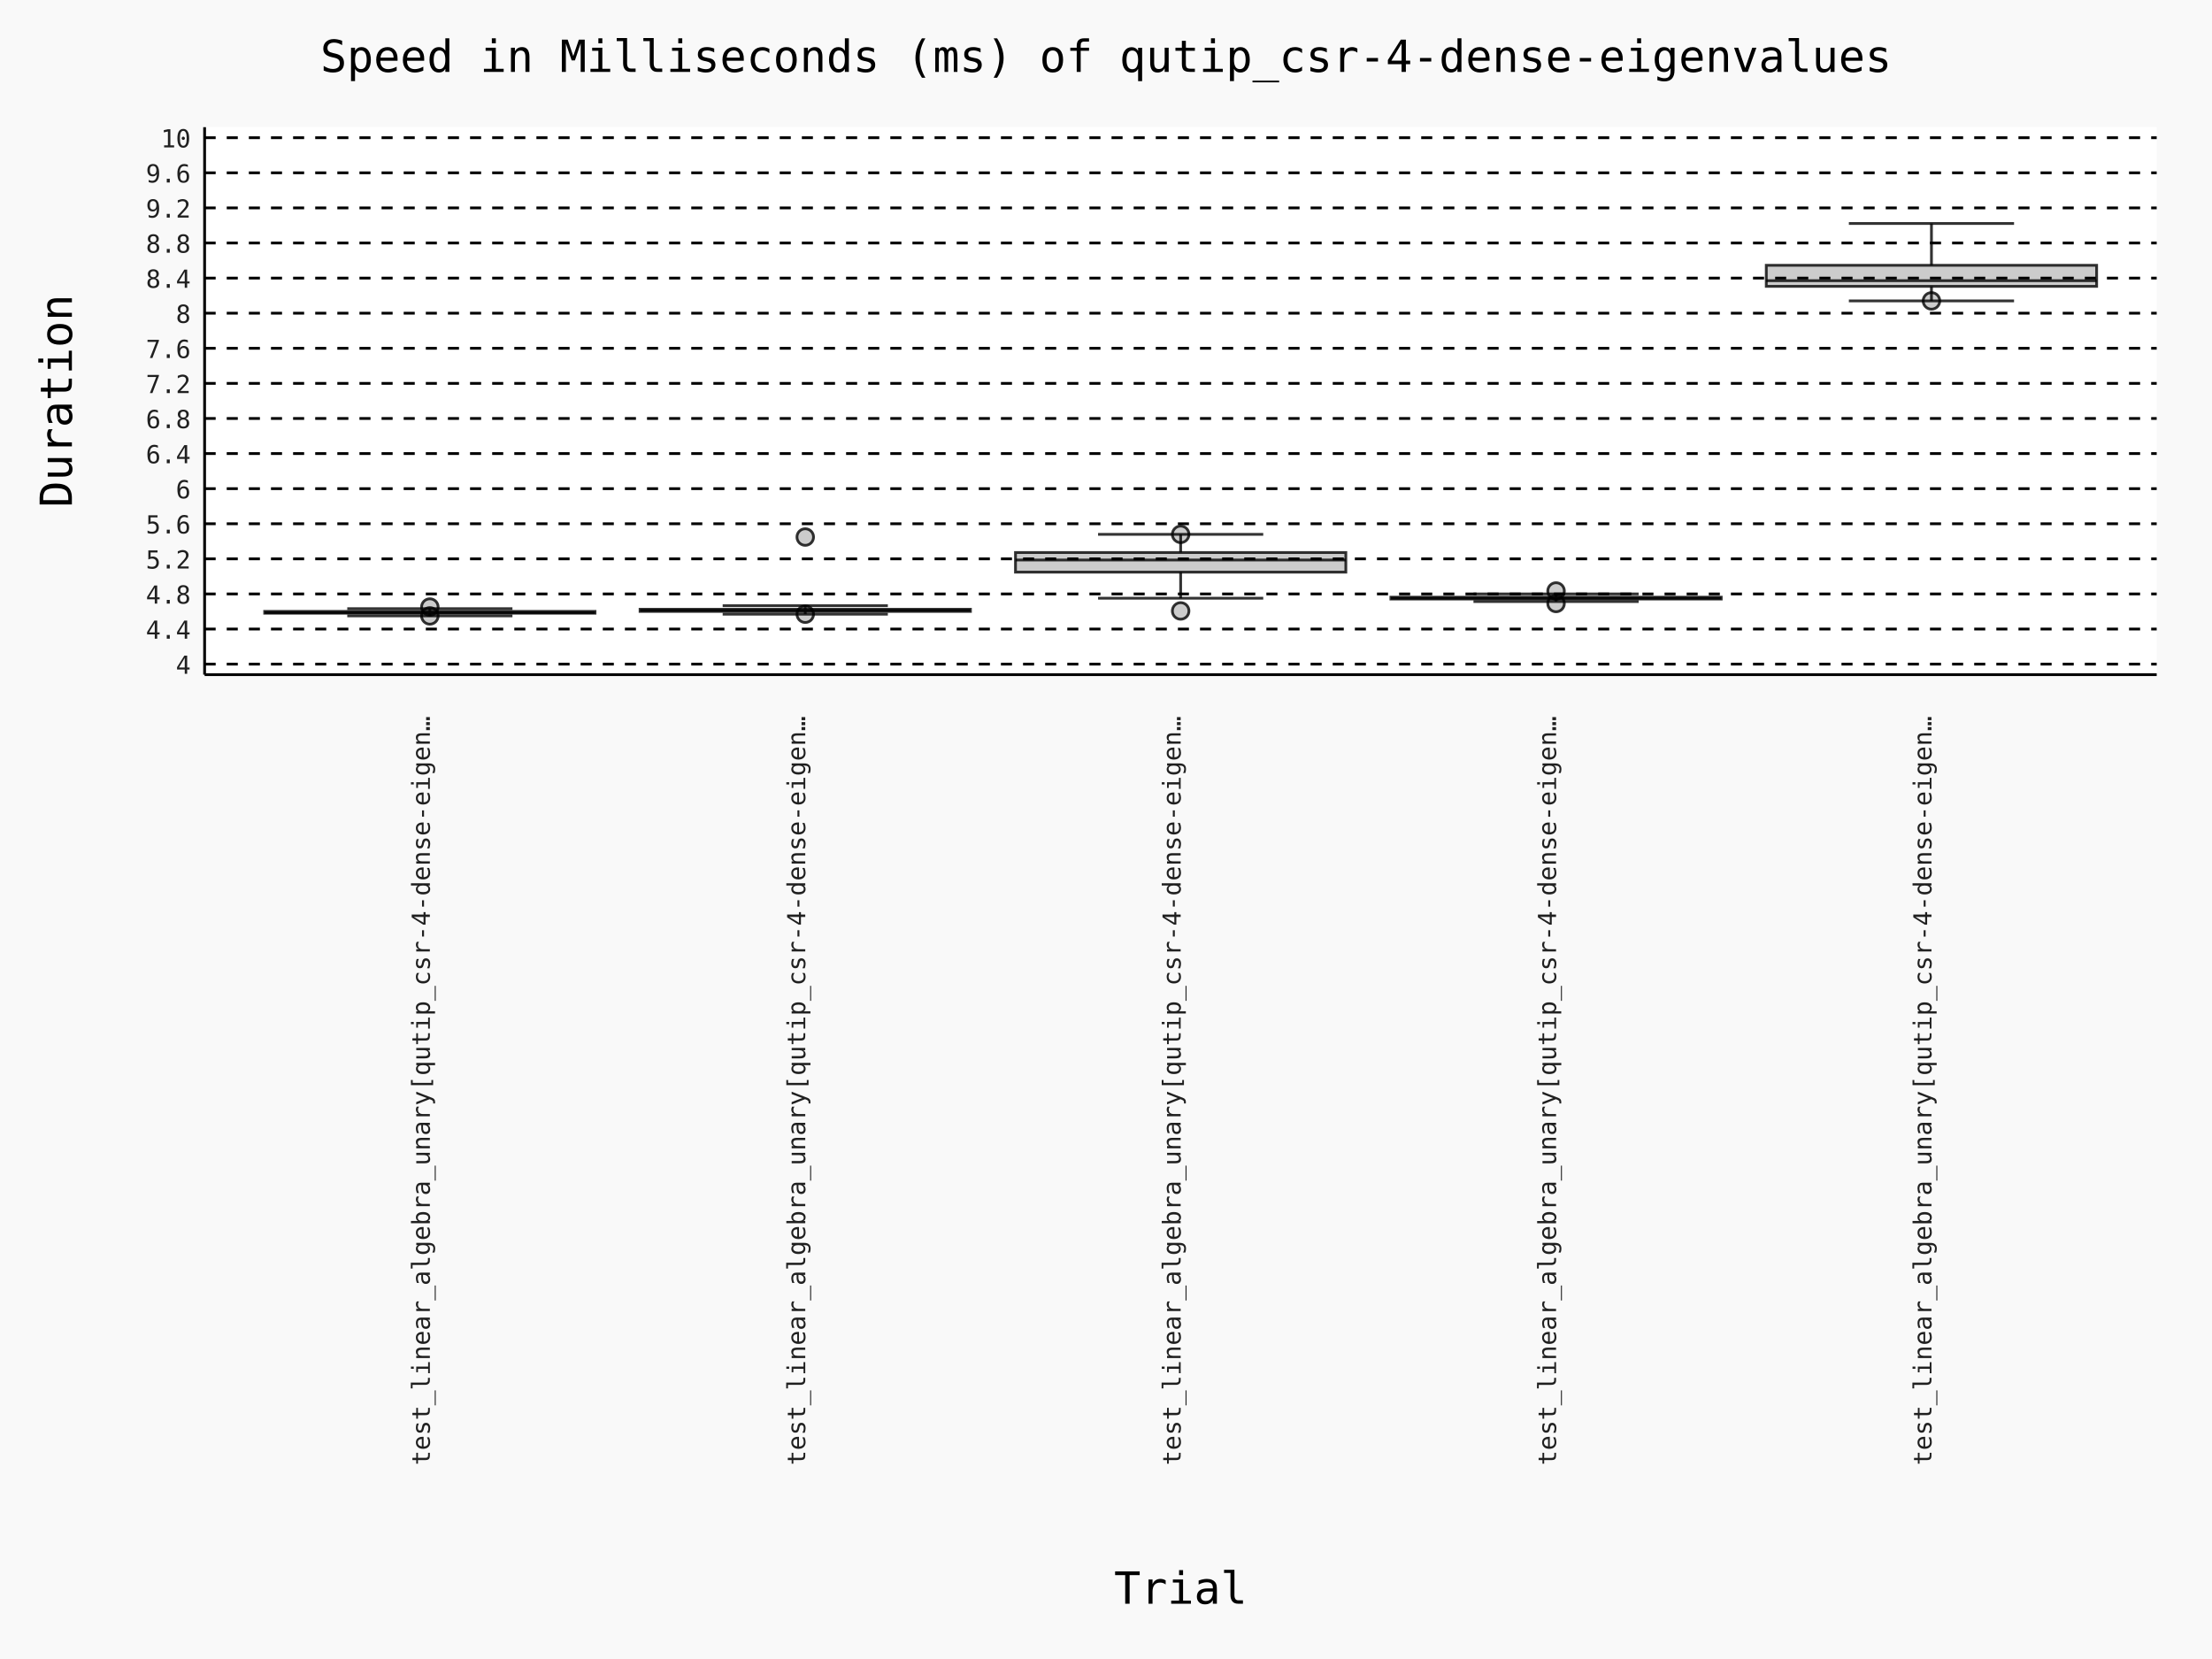
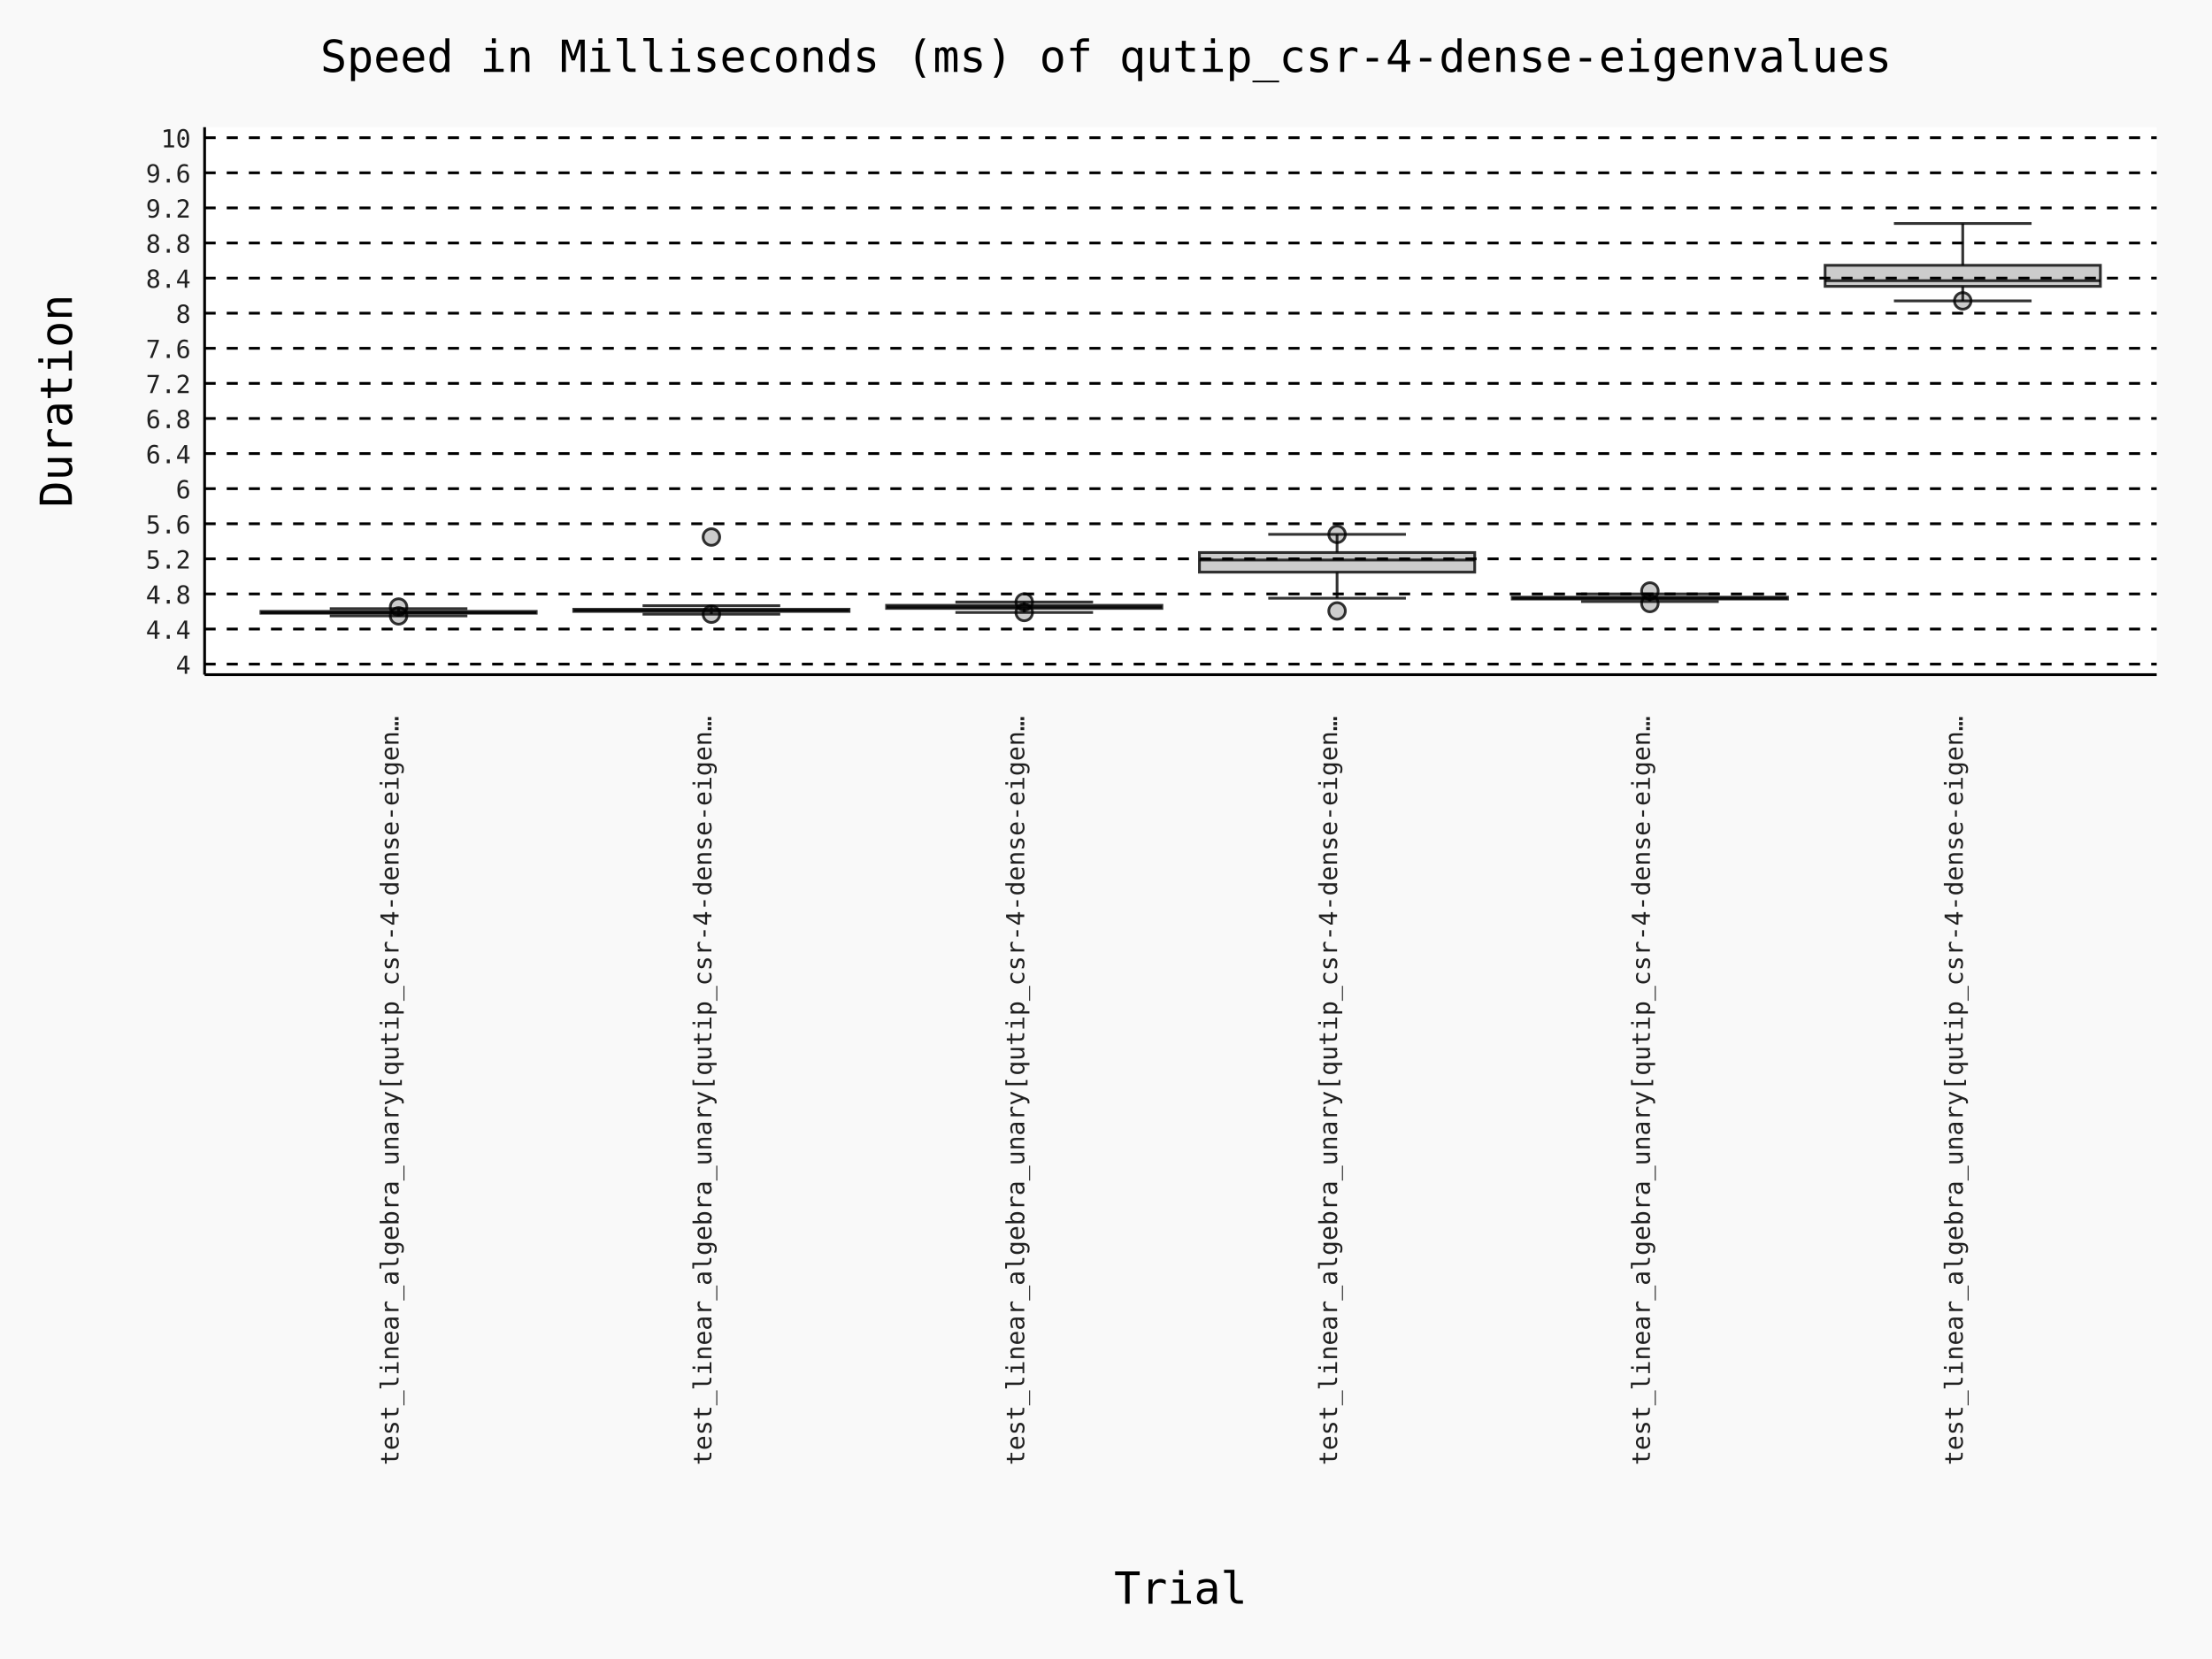
- <svg xmlns="http://www.w3.org/2000/svg" id="chart-508f0a45-6711-4756-8e75-6a409925ebfd" class="pygal-chart" viewBox="0 0 800 600">
+ <svg xmlns="http://www.w3.org/2000/svg" id="chart-b02ecb79-eb0d-46cd-9cec-5eff57549603" class="pygal-chart" viewBox="0 0 800 600">
  <defs>
-     <style type="text/css">#chart-508f0a45-6711-4756-8e75-6a409925ebfd{-webkit-user-select:none;-webkit-font-smoothing:antialiased;font-family:Consolas,"Deja Vu Sans Mono","Bitstream Vera Sans Mono","Courier New",monospace}#chart-508f0a45-6711-4756-8e75-6a409925ebfd .title{font-family:Consolas,"Deja Vu Sans Mono","Bitstream Vera Sans Mono","Courier New",monospace;font-size:16px}#chart-508f0a45-6711-4756-8e75-6a409925ebfd .legends .legend text{font-family:Consolas,"Deja Vu Sans Mono","Bitstream Vera Sans Mono","Courier New",monospace;font-size:14px}#chart-508f0a45-6711-4756-8e75-6a409925ebfd .axis text{font-family:Consolas,"Deja Vu Sans Mono","Bitstream Vera Sans Mono","Courier New",monospace;font-size:10px}#chart-508f0a45-6711-4756-8e75-6a409925ebfd .axis text.major{font-family:Consolas,"Deja Vu Sans Mono","Bitstream Vera Sans Mono","Courier New",monospace;font-size:10px}#chart-508f0a45-6711-4756-8e75-6a409925ebfd .text-overlay text.value{font-family:Consolas,"Deja Vu Sans Mono","Bitstream Vera Sans Mono","Courier New",monospace;font-size:16px}#chart-508f0a45-6711-4756-8e75-6a409925ebfd .text-overlay text.label{font-family:Consolas,"Deja Vu Sans Mono","Bitstream Vera Sans Mono","Courier New",monospace;font-size:10px}#chart-508f0a45-6711-4756-8e75-6a409925ebfd .tooltip{font-family:Consolas,"Deja Vu Sans Mono","Bitstream Vera Sans Mono","Courier New",monospace;font-size:14px}#chart-508f0a45-6711-4756-8e75-6a409925ebfd text.no_data{font-family:Consolas,"Deja Vu Sans Mono","Bitstream Vera Sans Mono","Courier New",monospace;font-size:64px}
- #chart-508f0a45-6711-4756-8e75-6a409925ebfd{background-color:rgba(249,249,249,1)}#chart-508f0a45-6711-4756-8e75-6a409925ebfd path,#chart-508f0a45-6711-4756-8e75-6a409925ebfd line,#chart-508f0a45-6711-4756-8e75-6a409925ebfd rect,#chart-508f0a45-6711-4756-8e75-6a409925ebfd circle{-webkit-transition:150ms;-moz-transition:150ms;transition:150ms}#chart-508f0a45-6711-4756-8e75-6a409925ebfd .graph &gt; .background{fill:rgba(249,249,249,1)}#chart-508f0a45-6711-4756-8e75-6a409925ebfd .plot &gt; .background{fill:rgba(255,255,255,1)}#chart-508f0a45-6711-4756-8e75-6a409925ebfd .graph{fill:rgba(0,0,0,.87)}#chart-508f0a45-6711-4756-8e75-6a409925ebfd text.no_data{fill:rgba(0,0,0,1)}#chart-508f0a45-6711-4756-8e75-6a409925ebfd .title{fill:rgba(0,0,0,1)}#chart-508f0a45-6711-4756-8e75-6a409925ebfd .legends .legend text{fill:rgba(0,0,0,.87)}#chart-508f0a45-6711-4756-8e75-6a409925ebfd .legends .legend:hover text{fill:rgba(0,0,0,1)}#chart-508f0a45-6711-4756-8e75-6a409925ebfd .axis .line{stroke:rgba(0,0,0,1)}#chart-508f0a45-6711-4756-8e75-6a409925ebfd .axis .guide.line{stroke:rgba(0,0,0,.54)}#chart-508f0a45-6711-4756-8e75-6a409925ebfd .axis .major.line{stroke:rgba(0,0,0,.87)}#chart-508f0a45-6711-4756-8e75-6a409925ebfd .axis text.major{fill:rgba(0,0,0,1)}#chart-508f0a45-6711-4756-8e75-6a409925ebfd .axis.y .guides:hover .guide.line,#chart-508f0a45-6711-4756-8e75-6a409925ebfd .line-graph .axis.x .guides:hover .guide.line,#chart-508f0a45-6711-4756-8e75-6a409925ebfd .stackedline-graph .axis.x .guides:hover .guide.line,#chart-508f0a45-6711-4756-8e75-6a409925ebfd .xy-graph .axis.x .guides:hover .guide.line{stroke:rgba(0,0,0,1)}#chart-508f0a45-6711-4756-8e75-6a409925ebfd .axis .guides:hover text{fill:rgba(0,0,0,1)}#chart-508f0a45-6711-4756-8e75-6a409925ebfd .reactive{fill-opacity:.7;stroke-opacity:.8;stroke-width:1}#chart-508f0a45-6711-4756-8e75-6a409925ebfd .ci{stroke:rgba(0,0,0,.87)}#chart-508f0a45-6711-4756-8e75-6a409925ebfd .reactive.active,#chart-508f0a45-6711-4756-8e75-6a409925ebfd .active .reactive{fill-opacity:.8;stroke-opacity:.9;stroke-width:4}#chart-508f0a45-6711-4756-8e75-6a409925ebfd .ci .reactive.active{stroke-width:1.5}#chart-508f0a45-6711-4756-8e75-6a409925ebfd .series text{fill:rgba(0,0,0,1)}#chart-508f0a45-6711-4756-8e75-6a409925ebfd .tooltip rect{fill:rgba(255,255,255,1);stroke:rgba(0,0,0,1);-webkit-transition:opacity 150ms;-moz-transition:opacity 150ms;transition:opacity 150ms}#chart-508f0a45-6711-4756-8e75-6a409925ebfd .tooltip .label{fill:rgba(0,0,0,.87)}#chart-508f0a45-6711-4756-8e75-6a409925ebfd .tooltip .label{fill:rgba(0,0,0,.87)}#chart-508f0a45-6711-4756-8e75-6a409925ebfd .tooltip .legend{font-size:.8em;fill:rgba(0,0,0,.54)}#chart-508f0a45-6711-4756-8e75-6a409925ebfd .tooltip .x_label{font-size:.6em;fill:rgba(0,0,0,1)}#chart-508f0a45-6711-4756-8e75-6a409925ebfd .tooltip .xlink{font-size:.5em;text-decoration:underline}#chart-508f0a45-6711-4756-8e75-6a409925ebfd .tooltip .value{font-size:1.5em}#chart-508f0a45-6711-4756-8e75-6a409925ebfd .bound{font-size:.5em}#chart-508f0a45-6711-4756-8e75-6a409925ebfd .max-value{font-size:.75em;fill:rgba(0,0,0,.54)}#chart-508f0a45-6711-4756-8e75-6a409925ebfd .map-element{fill:rgba(255,255,255,1);stroke:rgba(0,0,0,.54) !important}#chart-508f0a45-6711-4756-8e75-6a409925ebfd .map-element .reactive{fill-opacity:inherit;stroke-opacity:inherit}#chart-508f0a45-6711-4756-8e75-6a409925ebfd .color-0,#chart-508f0a45-6711-4756-8e75-6a409925ebfd .color-0 a:visited{stroke:#000000;fill:#000000}#chart-508f0a45-6711-4756-8e75-6a409925ebfd .color-1,#chart-508f0a45-6711-4756-8e75-6a409925ebfd .color-1 a:visited{stroke:#000000;fill:#000000}#chart-508f0a45-6711-4756-8e75-6a409925ebfd .color-2,#chart-508f0a45-6711-4756-8e75-6a409925ebfd .color-2 a:visited{stroke:#000000;fill:#000000}#chart-508f0a45-6711-4756-8e75-6a409925ebfd .color-3,#chart-508f0a45-6711-4756-8e75-6a409925ebfd .color-3 a:visited{stroke:#000000;fill:#000000}#chart-508f0a45-6711-4756-8e75-6a409925ebfd .color-4,#chart-508f0a45-6711-4756-8e75-6a409925ebfd .color-4 a:visited{stroke:#000000;fill:#000000}#chart-508f0a45-6711-4756-8e75-6a409925ebfd .text-overlay .color-0 text{fill:white}#chart-508f0a45-6711-4756-8e75-6a409925ebfd .text-overlay .color-1 text{fill:white}#chart-508f0a45-6711-4756-8e75-6a409925ebfd .text-overlay .color-2 text{fill:white}#chart-508f0a45-6711-4756-8e75-6a409925ebfd .text-overlay .color-3 text{fill:white}#chart-508f0a45-6711-4756-8e75-6a409925ebfd .text-overlay .color-4 text{fill:white}
- #chart-508f0a45-6711-4756-8e75-6a409925ebfd text.no_data{text-anchor:middle}#chart-508f0a45-6711-4756-8e75-6a409925ebfd .guide.line{fill:none}#chart-508f0a45-6711-4756-8e75-6a409925ebfd .centered{text-anchor:middle}#chart-508f0a45-6711-4756-8e75-6a409925ebfd .title{text-anchor:middle}#chart-508f0a45-6711-4756-8e75-6a409925ebfd .legends .legend text{fill-opacity:1}#chart-508f0a45-6711-4756-8e75-6a409925ebfd .axis.x text{text-anchor:middle}#chart-508f0a45-6711-4756-8e75-6a409925ebfd .axis.x:not(.web) text[transform]{text-anchor:start}#chart-508f0a45-6711-4756-8e75-6a409925ebfd .axis.x:not(.web) text[transform].backwards{text-anchor:end}#chart-508f0a45-6711-4756-8e75-6a409925ebfd .axis.y text{text-anchor:end}#chart-508f0a45-6711-4756-8e75-6a409925ebfd .axis.y text[transform].backwards{text-anchor:start}#chart-508f0a45-6711-4756-8e75-6a409925ebfd .axis.y2 text{text-anchor:start}#chart-508f0a45-6711-4756-8e75-6a409925ebfd .axis.y2 text[transform].backwards{text-anchor:end}#chart-508f0a45-6711-4756-8e75-6a409925ebfd .axis .guide.line{stroke-dasharray:4,4;stroke:black}#chart-508f0a45-6711-4756-8e75-6a409925ebfd .axis .major.guide.line{stroke-dasharray:6,6;stroke:black}#chart-508f0a45-6711-4756-8e75-6a409925ebfd .horizontal .axis.y .guide.line,#chart-508f0a45-6711-4756-8e75-6a409925ebfd .horizontal .axis.y2 .guide.line,#chart-508f0a45-6711-4756-8e75-6a409925ebfd .vertical .axis.x .guide.line{opacity:0}#chart-508f0a45-6711-4756-8e75-6a409925ebfd .horizontal .axis.always_show .guide.line,#chart-508f0a45-6711-4756-8e75-6a409925ebfd .vertical .axis.always_show .guide.line{opacity:1 !important}#chart-508f0a45-6711-4756-8e75-6a409925ebfd .axis.y .guides:hover .guide.line,#chart-508f0a45-6711-4756-8e75-6a409925ebfd .axis.y2 .guides:hover .guide.line,#chart-508f0a45-6711-4756-8e75-6a409925ebfd .axis.x .guides:hover .guide.line{opacity:1}#chart-508f0a45-6711-4756-8e75-6a409925ebfd .axis .guides:hover text{opacity:1}#chart-508f0a45-6711-4756-8e75-6a409925ebfd .nofill{fill:none}#chart-508f0a45-6711-4756-8e75-6a409925ebfd .subtle-fill{fill-opacity:.2}#chart-508f0a45-6711-4756-8e75-6a409925ebfd .dot{stroke-width:1px;fill-opacity:1;stroke-opacity:1}#chart-508f0a45-6711-4756-8e75-6a409925ebfd .dot.active{stroke-width:5px}#chart-508f0a45-6711-4756-8e75-6a409925ebfd .dot.negative{fill:transparent}#chart-508f0a45-6711-4756-8e75-6a409925ebfd text,#chart-508f0a45-6711-4756-8e75-6a409925ebfd tspan{stroke:none !important}#chart-508f0a45-6711-4756-8e75-6a409925ebfd .series text.active{opacity:1}#chart-508f0a45-6711-4756-8e75-6a409925ebfd .tooltip rect{fill-opacity:.95;stroke-width:.5}#chart-508f0a45-6711-4756-8e75-6a409925ebfd .tooltip text{fill-opacity:1}#chart-508f0a45-6711-4756-8e75-6a409925ebfd .showable{visibility:hidden}#chart-508f0a45-6711-4756-8e75-6a409925ebfd .showable.shown{visibility:visible}#chart-508f0a45-6711-4756-8e75-6a409925ebfd .gauge-background{fill:rgba(229,229,229,1);stroke:none}#chart-508f0a45-6711-4756-8e75-6a409925ebfd .bg-lines{stroke:rgba(249,249,249,1);stroke-width:2px}
+     <style type="text/css">#chart-b02ecb79-eb0d-46cd-9cec-5eff57549603{-webkit-user-select:none;-webkit-font-smoothing:antialiased;font-family:Consolas,"Deja Vu Sans Mono","Bitstream Vera Sans Mono","Courier New",monospace}#chart-b02ecb79-eb0d-46cd-9cec-5eff57549603 .title{font-family:Consolas,"Deja Vu Sans Mono","Bitstream Vera Sans Mono","Courier New",monospace;font-size:16px}#chart-b02ecb79-eb0d-46cd-9cec-5eff57549603 .legends .legend text{font-family:Consolas,"Deja Vu Sans Mono","Bitstream Vera Sans Mono","Courier New",monospace;font-size:14px}#chart-b02ecb79-eb0d-46cd-9cec-5eff57549603 .axis text{font-family:Consolas,"Deja Vu Sans Mono","Bitstream Vera Sans Mono","Courier New",monospace;font-size:10px}#chart-b02ecb79-eb0d-46cd-9cec-5eff57549603 .axis text.major{font-family:Consolas,"Deja Vu Sans Mono","Bitstream Vera Sans Mono","Courier New",monospace;font-size:10px}#chart-b02ecb79-eb0d-46cd-9cec-5eff57549603 .text-overlay text.value{font-family:Consolas,"Deja Vu Sans Mono","Bitstream Vera Sans Mono","Courier New",monospace;font-size:16px}#chart-b02ecb79-eb0d-46cd-9cec-5eff57549603 .text-overlay text.label{font-family:Consolas,"Deja Vu Sans Mono","Bitstream Vera Sans Mono","Courier New",monospace;font-size:10px}#chart-b02ecb79-eb0d-46cd-9cec-5eff57549603 .tooltip{font-family:Consolas,"Deja Vu Sans Mono","Bitstream Vera Sans Mono","Courier New",monospace;font-size:14px}#chart-b02ecb79-eb0d-46cd-9cec-5eff57549603 text.no_data{font-family:Consolas,"Deja Vu Sans Mono","Bitstream Vera Sans Mono","Courier New",monospace;font-size:64px}
+ #chart-b02ecb79-eb0d-46cd-9cec-5eff57549603{background-color:rgba(249,249,249,1)}#chart-b02ecb79-eb0d-46cd-9cec-5eff57549603 path,#chart-b02ecb79-eb0d-46cd-9cec-5eff57549603 line,#chart-b02ecb79-eb0d-46cd-9cec-5eff57549603 rect,#chart-b02ecb79-eb0d-46cd-9cec-5eff57549603 circle{-webkit-transition:150ms;-moz-transition:150ms;transition:150ms}#chart-b02ecb79-eb0d-46cd-9cec-5eff57549603 .graph &gt; .background{fill:rgba(249,249,249,1)}#chart-b02ecb79-eb0d-46cd-9cec-5eff57549603 .plot &gt; .background{fill:rgba(255,255,255,1)}#chart-b02ecb79-eb0d-46cd-9cec-5eff57549603 .graph{fill:rgba(0,0,0,.87)}#chart-b02ecb79-eb0d-46cd-9cec-5eff57549603 text.no_data{fill:rgba(0,0,0,1)}#chart-b02ecb79-eb0d-46cd-9cec-5eff57549603 .title{fill:rgba(0,0,0,1)}#chart-b02ecb79-eb0d-46cd-9cec-5eff57549603 .legends .legend text{fill:rgba(0,0,0,.87)}#chart-b02ecb79-eb0d-46cd-9cec-5eff57549603 .legends .legend:hover text{fill:rgba(0,0,0,1)}#chart-b02ecb79-eb0d-46cd-9cec-5eff57549603 .axis .line{stroke:rgba(0,0,0,1)}#chart-b02ecb79-eb0d-46cd-9cec-5eff57549603 .axis .guide.line{stroke:rgba(0,0,0,.54)}#chart-b02ecb79-eb0d-46cd-9cec-5eff57549603 .axis .major.line{stroke:rgba(0,0,0,.87)}#chart-b02ecb79-eb0d-46cd-9cec-5eff57549603 .axis text.major{fill:rgba(0,0,0,1)}#chart-b02ecb79-eb0d-46cd-9cec-5eff57549603 .axis.y .guides:hover .guide.line,#chart-b02ecb79-eb0d-46cd-9cec-5eff57549603 .line-graph .axis.x .guides:hover .guide.line,#chart-b02ecb79-eb0d-46cd-9cec-5eff57549603 .stackedline-graph .axis.x .guides:hover .guide.line,#chart-b02ecb79-eb0d-46cd-9cec-5eff57549603 .xy-graph .axis.x .guides:hover .guide.line{stroke:rgba(0,0,0,1)}#chart-b02ecb79-eb0d-46cd-9cec-5eff57549603 .axis .guides:hover text{fill:rgba(0,0,0,1)}#chart-b02ecb79-eb0d-46cd-9cec-5eff57549603 .reactive{fill-opacity:.7;stroke-opacity:.8;stroke-width:1}#chart-b02ecb79-eb0d-46cd-9cec-5eff57549603 .ci{stroke:rgba(0,0,0,.87)}#chart-b02ecb79-eb0d-46cd-9cec-5eff57549603 .reactive.active,#chart-b02ecb79-eb0d-46cd-9cec-5eff57549603 .active .reactive{fill-opacity:.8;stroke-opacity:.9;stroke-width:4}#chart-b02ecb79-eb0d-46cd-9cec-5eff57549603 .ci .reactive.active{stroke-width:1.5}#chart-b02ecb79-eb0d-46cd-9cec-5eff57549603 .series text{fill:rgba(0,0,0,1)}#chart-b02ecb79-eb0d-46cd-9cec-5eff57549603 .tooltip rect{fill:rgba(255,255,255,1);stroke:rgba(0,0,0,1);-webkit-transition:opacity 150ms;-moz-transition:opacity 150ms;transition:opacity 150ms}#chart-b02ecb79-eb0d-46cd-9cec-5eff57549603 .tooltip .label{fill:rgba(0,0,0,.87)}#chart-b02ecb79-eb0d-46cd-9cec-5eff57549603 .tooltip .label{fill:rgba(0,0,0,.87)}#chart-b02ecb79-eb0d-46cd-9cec-5eff57549603 .tooltip .legend{font-size:.8em;fill:rgba(0,0,0,.54)}#chart-b02ecb79-eb0d-46cd-9cec-5eff57549603 .tooltip .x_label{font-size:.6em;fill:rgba(0,0,0,1)}#chart-b02ecb79-eb0d-46cd-9cec-5eff57549603 .tooltip .xlink{font-size:.5em;text-decoration:underline}#chart-b02ecb79-eb0d-46cd-9cec-5eff57549603 .tooltip .value{font-size:1.5em}#chart-b02ecb79-eb0d-46cd-9cec-5eff57549603 .bound{font-size:.5em}#chart-b02ecb79-eb0d-46cd-9cec-5eff57549603 .max-value{font-size:.75em;fill:rgba(0,0,0,.54)}#chart-b02ecb79-eb0d-46cd-9cec-5eff57549603 .map-element{fill:rgba(255,255,255,1);stroke:rgba(0,0,0,.54) !important}#chart-b02ecb79-eb0d-46cd-9cec-5eff57549603 .map-element .reactive{fill-opacity:inherit;stroke-opacity:inherit}#chart-b02ecb79-eb0d-46cd-9cec-5eff57549603 .color-0,#chart-b02ecb79-eb0d-46cd-9cec-5eff57549603 .color-0 a:visited{stroke:#000000;fill:#000000}#chart-b02ecb79-eb0d-46cd-9cec-5eff57549603 .color-1,#chart-b02ecb79-eb0d-46cd-9cec-5eff57549603 .color-1 a:visited{stroke:#000000;fill:#000000}#chart-b02ecb79-eb0d-46cd-9cec-5eff57549603 .color-2,#chart-b02ecb79-eb0d-46cd-9cec-5eff57549603 .color-2 a:visited{stroke:#000000;fill:#000000}#chart-b02ecb79-eb0d-46cd-9cec-5eff57549603 .color-3,#chart-b02ecb79-eb0d-46cd-9cec-5eff57549603 .color-3 a:visited{stroke:#000000;fill:#000000}#chart-b02ecb79-eb0d-46cd-9cec-5eff57549603 .color-4,#chart-b02ecb79-eb0d-46cd-9cec-5eff57549603 .color-4 a:visited{stroke:#000000;fill:#000000}#chart-b02ecb79-eb0d-46cd-9cec-5eff57549603 .color-5,#chart-b02ecb79-eb0d-46cd-9cec-5eff57549603 .color-5 a:visited{stroke:#000000;fill:#000000}#chart-b02ecb79-eb0d-46cd-9cec-5eff57549603 .text-overlay .color-0 text{fill:white}#chart-b02ecb79-eb0d-46cd-9cec-5eff57549603 .text-overlay .color-1 text{fill:white}#chart-b02ecb79-eb0d-46cd-9cec-5eff57549603 .text-overlay .color-2 text{fill:white}#chart-b02ecb79-eb0d-46cd-9cec-5eff57549603 .text-overlay .color-3 text{fill:white}#chart-b02ecb79-eb0d-46cd-9cec-5eff57549603 .text-overlay .color-4 text{fill:white}#chart-b02ecb79-eb0d-46cd-9cec-5eff57549603 .text-overlay .color-5 text{fill:white}
+ #chart-b02ecb79-eb0d-46cd-9cec-5eff57549603 text.no_data{text-anchor:middle}#chart-b02ecb79-eb0d-46cd-9cec-5eff57549603 .guide.line{fill:none}#chart-b02ecb79-eb0d-46cd-9cec-5eff57549603 .centered{text-anchor:middle}#chart-b02ecb79-eb0d-46cd-9cec-5eff57549603 .title{text-anchor:middle}#chart-b02ecb79-eb0d-46cd-9cec-5eff57549603 .legends .legend text{fill-opacity:1}#chart-b02ecb79-eb0d-46cd-9cec-5eff57549603 .axis.x text{text-anchor:middle}#chart-b02ecb79-eb0d-46cd-9cec-5eff57549603 .axis.x:not(.web) text[transform]{text-anchor:start}#chart-b02ecb79-eb0d-46cd-9cec-5eff57549603 .axis.x:not(.web) text[transform].backwards{text-anchor:end}#chart-b02ecb79-eb0d-46cd-9cec-5eff57549603 .axis.y text{text-anchor:end}#chart-b02ecb79-eb0d-46cd-9cec-5eff57549603 .axis.y text[transform].backwards{text-anchor:start}#chart-b02ecb79-eb0d-46cd-9cec-5eff57549603 .axis.y2 text{text-anchor:start}#chart-b02ecb79-eb0d-46cd-9cec-5eff57549603 .axis.y2 text[transform].backwards{text-anchor:end}#chart-b02ecb79-eb0d-46cd-9cec-5eff57549603 .axis .guide.line{stroke-dasharray:4,4;stroke:black}#chart-b02ecb79-eb0d-46cd-9cec-5eff57549603 .axis .major.guide.line{stroke-dasharray:6,6;stroke:black}#chart-b02ecb79-eb0d-46cd-9cec-5eff57549603 .horizontal .axis.y .guide.line,#chart-b02ecb79-eb0d-46cd-9cec-5eff57549603 .horizontal .axis.y2 .guide.line,#chart-b02ecb79-eb0d-46cd-9cec-5eff57549603 .vertical .axis.x .guide.line{opacity:0}#chart-b02ecb79-eb0d-46cd-9cec-5eff57549603 .horizontal .axis.always_show .guide.line,#chart-b02ecb79-eb0d-46cd-9cec-5eff57549603 .vertical .axis.always_show .guide.line{opacity:1 !important}#chart-b02ecb79-eb0d-46cd-9cec-5eff57549603 .axis.y .guides:hover .guide.line,#chart-b02ecb79-eb0d-46cd-9cec-5eff57549603 .axis.y2 .guides:hover .guide.line,#chart-b02ecb79-eb0d-46cd-9cec-5eff57549603 .axis.x .guides:hover .guide.line{opacity:1}#chart-b02ecb79-eb0d-46cd-9cec-5eff57549603 .axis .guides:hover text{opacity:1}#chart-b02ecb79-eb0d-46cd-9cec-5eff57549603 .nofill{fill:none}#chart-b02ecb79-eb0d-46cd-9cec-5eff57549603 .subtle-fill{fill-opacity:.2}#chart-b02ecb79-eb0d-46cd-9cec-5eff57549603 .dot{stroke-width:1px;fill-opacity:1;stroke-opacity:1}#chart-b02ecb79-eb0d-46cd-9cec-5eff57549603 .dot.active{stroke-width:5px}#chart-b02ecb79-eb0d-46cd-9cec-5eff57549603 .dot.negative{fill:transparent}#chart-b02ecb79-eb0d-46cd-9cec-5eff57549603 text,#chart-b02ecb79-eb0d-46cd-9cec-5eff57549603 tspan{stroke:none !important}#chart-b02ecb79-eb0d-46cd-9cec-5eff57549603 .series text.active{opacity:1}#chart-b02ecb79-eb0d-46cd-9cec-5eff57549603 .tooltip rect{fill-opacity:.95;stroke-width:.5}#chart-b02ecb79-eb0d-46cd-9cec-5eff57549603 .tooltip text{fill-opacity:1}#chart-b02ecb79-eb0d-46cd-9cec-5eff57549603 .showable{visibility:hidden}#chart-b02ecb79-eb0d-46cd-9cec-5eff57549603 .showable.shown{visibility:visible}#chart-b02ecb79-eb0d-46cd-9cec-5eff57549603 .gauge-background{fill:rgba(229,229,229,1);stroke:none}#chart-b02ecb79-eb0d-46cd-9cec-5eff57549603 .bg-lines{stroke:rgba(249,249,249,1);stroke-width:2px}
.tooltip .value{font-size:1em !important}.axis text{font-size:9px !important}</style>
  </defs>
  <g class="graph custombox-graph vertical">
    <rect x="0" y="0" width="800" height="600" class="background" />
    <g transform="translate(74, 46)" class="plot">
      <rect x="0" y="0" width="706.0" height="198.0" class="background" />
      <g class="axis y always_show">
        <path d="M0 198 h706" class="line" />
        <g class="guides">
          <path d="M0 194.192 h706" class="guide line" />
          <text x="-5" y="197.692" class="">4</text>
        </g>
        <g class="guides">
          <path d="M0 181.5 h706" class="guide line" />
          <text x="-5" y="185" class="">4.4</text>
        </g>
        <g class="guides">
          <path d="M0 168.808 h706" class="guide line" />
          <text x="-5" y="172.308" class="">4.8</text>
        </g>
        <g class="guides">
          <path d="M0 156.115 h706" class="guide line" />
          <text x="-5" y="159.615" class="">5.2</text>
        </g>
        <g class="guides">
          <path d="M0 143.423 h706" class="guide line" />
          <text x="-5" y="146.923" class="">5.6</text>
        </g>
        <g class="guides">
          <path d="M0 130.731 h706" class="guide line" />
          <text x="-5" y="134.231" class="">6</text>
        </g>
        <g class="guides">
          <path d="M0 118.038 h706" class="guide line" />
          <text x="-5" y="121.538" class="">6.4</text>
        </g>
        <g class="guides">
          <path d="M0 105.346 h706" class="guide line" />
          <text x="-5" y="108.846" class="">6.8</text>
        </g>
        <g class="guides">
          <path d="M0 92.654 h706" class="guide line" />
          <text x="-5" y="96.154" class="">7.2</text>
        </g>
        <g class="guides">
          <path d="M0 79.962 h706" class="guide line" />
          <text x="-5" y="83.462" class="">7.6</text>
        </g>
        <g class="guides">
          <path d="M0 67.269 h706" class="guide line" />
          <text x="-5" y="70.769" class="">8</text>
        </g>
        <g class="guides">
          <path d="M0 54.577 h706" class="guide line" />
          <text x="-5" y="58.077" class="">8.4</text>
        </g>
        <g class="guides">
          <path d="M0 41.885 h706" class="guide line" />
          <text x="-5" y="45.385" class="">8.8</text>
        </g>
        <g class="guides">
          <path d="M0 29.192 h706" class="guide line" />
          <text x="-5" y="32.692" class="">9.2</text>
        </g>
        <g class="guides">
          <path d="M0 16.5 h706" class="guide line" />
          <text x="-5" y="20.0" class="">9.6</text>
        </g>
        <g class="guides">
          <path d="M0 3.808 h706" class="guide line" />
          <text x="-5" y="7.308" class="">10</text>
        </g>
      </g>
      <g class="axis x">
        <path d="M0 0 v198" class="line" />
        <g class="guides">
-           <path d="M81.462 0 v198" class="guide line" />
-           <text x="81.462" y="213.0" class="backwards" transform="rotate(270 81.46154 213)">test_linear_algebra_unary[qutip_csr-4-dense-eigen…</text>
-         </g>
-         <g class="guides">
-           <path d="M217.231 0 v198" class="guide line" />
-           <text x="217.231" y="213.0" class="backwards" transform="rotate(270 217.2308 213)">test_linear_algebra_unary[qutip_csr-4-dense-eigen…</text>
-         </g>
-         <g class="guides">
-           <path d="M353 0 v198" class="guide line" />
-           <text x="353.0" y="213.0" class="backwards" transform="rotate(270 353 213)">test_linear_algebra_unary[qutip_csr-4-dense-eigen…</text>
-         </g>
-         <g class="guides">
-           <path d="M488.769 0 v198" class="guide line" />
-           <text x="488.769" y="213.0" class="backwards" transform="rotate(270 488.7692 213)">test_linear_algebra_unary[qutip_csr-4-dense-eigen…</text>
-         </g>
-         <g class="guides">
-           <path d="M624.538 0 v198" class="guide line" />
-           <text x="624.538" y="213.0" class="backwards" transform="rotate(270 624.5385 213)">test_linear_algebra_unary[qutip_csr-4-dense-eigen…</text>
+           <path d="M70.147 0 v198" class="guide line" />
+           <text x="70.147" y="213.0" class="backwards" transform="rotate(270 70.14744 213)">test_linear_algebra_unary[qutip_csr-4-dense-eigen…</text>
+         </g>
+         <g class="guides">
+           <path d="M183.288 0 v198" class="guide line" />
+           <text x="183.288" y="213.0" class="backwards" transform="rotate(270 183.2885 213)">test_linear_algebra_unary[qutip_csr-4-dense-eigen…</text>
+         </g>
+         <g class="guides">
+           <path d="M296.429 0 v198" class="guide line" />
+           <text x="296.429" y="213.0" class="backwards" transform="rotate(270 296.4295 213)">test_linear_algebra_unary[qutip_csr-4-dense-eigen…</text>
+         </g>
+         <g class="guides">
+           <path d="M409.571 0 v198" class="guide line" />
+           <text x="409.571" y="213.0" class="backwards" transform="rotate(270 409.5705 213)">test_linear_algebra_unary[qutip_csr-4-dense-eigen…</text>
+         </g>
+         <g class="guides">
+           <path d="M522.712 0 v198" class="guide line" />
+           <text x="522.712" y="213.0" class="backwards" transform="rotate(270 522.7115 213)">test_linear_algebra_unary[qutip_csr-4-dense-eigen…</text>
+         </g>
+         <g class="guides">
+           <path d="M635.853 0 v198" class="guide line" />
+           <text x="635.853" y="213.0" class="backwards" transform="rotate(270 635.8526 213)">test_linear_algebra_unary[qutip_csr-4-dense-eigen…</text>
        </g>
      </g>
      <g class="series serie-0 color-0">
        <g class="boxes">
          <g class="box">
-             <path stroke-width="3" d="M51.592 176.743 L111.331 176.743" class="reactive tooltip-trigger" />
-             <path stroke-width="3" d="M21.723 175.55 L141.2 175.55" class="reactive tooltip-trigger" />
-             <path stroke-width="3" d="M51.592 174.131 L111.331 174.131" class="reactive tooltip-trigger" />
-             <path stroke-width="2" d="M81.462 176.743 L81.462 175.774" class="reactive tooltip-trigger" />
-             <path stroke-width="2" d="M81.462 174.131 L81.462 175.119" class="reactive tooltip-trigger" />
-             <rect x="21.723" y="175.119" height="0.655" width="119.477" class="subtle-fill reactive tooltip-trigger" />
-             <circle cx="81.462" cy="176.743" r="3" class="subtle-fill reactive tooltip-trigger" />
-             <circle cx="81.462" cy="173.557" r="3" class="subtle-fill reactive tooltip-trigger" />
+             <path stroke-width="3" d="M45.256 176.743 L95.038 176.743" class="reactive tooltip-trigger" />
+             <path stroke-width="3" d="M20.365 175.55 L119.929 175.55" class="reactive tooltip-trigger" />
+             <path stroke-width="3" d="M45.256 174.131 L95.038 174.131" class="reactive tooltip-trigger" />
+             <path stroke-width="2" d="M70.147 176.743 L70.147 175.774" class="reactive tooltip-trigger" />
+             <path stroke-width="2" d="M70.147 174.131 L70.147 175.119" class="reactive tooltip-trigger" />
+             <rect x="20.365" y="175.119" height="0.655" width="99.564" class="subtle-fill reactive tooltip-trigger" />
+             <circle cx="70.147" cy="176.743" r="3" class="subtle-fill reactive tooltip-trigger" />
+             <circle cx="70.147" cy="173.557" r="3" class="subtle-fill reactive tooltip-trigger" />
          </g>
        </g>
      </g>
      <g class="series serie-1 color-1">
        <g class="boxes">
          <g class="box">
-             <path stroke-width="3" d="M187.362 176.129 L247.1 176.129" class="reactive tooltip-trigger" />
-             <path stroke-width="3" d="M157.492 174.749 L276.969 174.749" class="reactive tooltip-trigger" />
-             <path stroke-width="3" d="M187.362 173.055 L247.1 173.055" class="reactive tooltip-trigger" />
-             <path stroke-width="2" d="M217.231 176.129 L217.231 175.126" class="reactive tooltip-trigger" />
-             <path stroke-width="2" d="M217.231 173.055 L217.231 174.353" class="reactive tooltip-trigger" />
-             <rect x="157.492" y="174.353" height="0.773" width="119.477" class="subtle-fill reactive tooltip-trigger" />
-             <circle cx="217.231" cy="176.129" r="3" class="subtle-fill reactive tooltip-trigger" />
-             <circle cx="217.231" cy="148.228" r="3" class="subtle-fill reactive tooltip-trigger" />
+             <path stroke-width="3" d="M158.397 176.129 L208.179 176.129" class="reactive tooltip-trigger" />
+             <path stroke-width="3" d="M133.506 174.749 L233.071 174.749" class="reactive tooltip-trigger" />
+             <path stroke-width="3" d="M158.397 173.055 L208.179 173.055" class="reactive tooltip-trigger" />
+             <path stroke-width="2" d="M183.288 176.129 L183.288 175.126" class="reactive tooltip-trigger" />
+             <path stroke-width="2" d="M183.288 173.055 L183.288 174.353" class="reactive tooltip-trigger" />
+             <rect x="133.506" y="174.353" height="0.773" width="99.564" class="subtle-fill reactive tooltip-trigger" />
+             <circle cx="183.288" cy="176.129" r="3" class="subtle-fill reactive tooltip-trigger" />
+             <circle cx="183.288" cy="148.228" r="3" class="subtle-fill reactive tooltip-trigger" />
          </g>
        </g>
      </g>
      <g class="series serie-2 color-2">
        <g class="boxes">
          <g class="box">
-             <path stroke-width="3" d="M323.131 170.353 L382.869 170.353" class="reactive tooltip-trigger" />
-             <path stroke-width="3" d="M293.262 156.53 L412.738 156.53" class="reactive tooltip-trigger" />
-             <path stroke-width="3" d="M323.131 147.255 L382.869 147.255" class="reactive tooltip-trigger" />
-             <path stroke-width="2" d="M353 170.353 L353 160.926" class="reactive tooltip-trigger" />
-             <path stroke-width="2" d="M353 147.255 L353 153.827" class="reactive tooltip-trigger" />
-             <rect x="293.262" y="153.827" height="7.099" width="119.477" class="subtle-fill reactive tooltip-trigger" />
-             <circle cx="353.0" cy="174.954" r="3" class="subtle-fill reactive tooltip-trigger" />
-             <circle cx="353.0" cy="147.255" r="3" class="subtle-fill reactive tooltip-trigger" />
+             <path stroke-width="3" d="M271.538 175.505 L321.321 175.505" class="reactive tooltip-trigger" />
+             <path stroke-width="3" d="M246.647 173.522 L346.212 173.522" class="reactive tooltip-trigger" />
+             <path stroke-width="3" d="M271.538 171.726 L321.321 171.726" class="reactive tooltip-trigger" />
+             <path stroke-width="2" d="M296.429 175.505 L296.429 174.027" class="reactive tooltip-trigger" />
+             <path stroke-width="2" d="M296.429 171.726 L296.429 172.928" class="reactive tooltip-trigger" />
+             <rect x="246.647" y="172.928" height="1.099" width="99.564" class="subtle-fill reactive tooltip-trigger" />
+             <circle cx="296.429" cy="175.505" r="3" class="subtle-fill reactive tooltip-trigger" />
+             <circle cx="296.429" cy="171.726" r="3" class="subtle-fill reactive tooltip-trigger" />
          </g>
        </g>
      </g>
      <g class="series serie-3 color-3">
        <g class="boxes">
          <g class="box">
-             <path stroke-width="3" d="M458.9 171.556 L518.638 171.556" class="reactive tooltip-trigger" />
-             <path stroke-width="3" d="M429.031 170.344 L548.508 170.344" class="reactive tooltip-trigger" />
-             <path stroke-width="3" d="M458.9 168.802 L518.638 168.802" class="reactive tooltip-trigger" />
-             <path stroke-width="2" d="M488.769 171.556 L488.769 170.644" class="reactive tooltip-trigger" />
-             <path stroke-width="2" d="M488.769 168.802 L488.769 169.983" class="reactive tooltip-trigger" />
-             <rect x="429.031" y="169.983" height="0.662" width="119.477" class="subtle-fill reactive tooltip-trigger" />
-             <circle cx="488.769" cy="172.255" r="3" class="subtle-fill reactive tooltip-trigger" />
-             <circle cx="488.769" cy="167.746" r="3" class="subtle-fill reactive tooltip-trigger" />
+             <path stroke-width="3" d="M384.679 170.353 L434.462 170.353" class="reactive tooltip-trigger" />
+             <path stroke-width="3" d="M359.788 156.53 L459.353 156.53" class="reactive tooltip-trigger" />
+             <path stroke-width="3" d="M384.679 147.255 L434.462 147.255" class="reactive tooltip-trigger" />
+             <path stroke-width="2" d="M409.571 170.353 L409.571 160.926" class="reactive tooltip-trigger" />
+             <path stroke-width="2" d="M409.571 147.255 L409.571 153.827" class="reactive tooltip-trigger" />
+             <rect x="359.788" y="153.827" height="7.099" width="99.564" class="subtle-fill reactive tooltip-trigger" />
+             <circle cx="409.571" cy="174.954" r="3" class="subtle-fill reactive tooltip-trigger" />
+             <circle cx="409.571" cy="147.255" r="3" class="subtle-fill reactive tooltip-trigger" />
          </g>
        </g>
      </g>
      <g class="series serie-4 color-4">
        <g class="boxes">
          <g class="box">
-             <path stroke-width="3" d="M594.669 62.821 L654.408 62.821" class="reactive tooltip-trigger" />
-             <path stroke-width="3" d="M564.8 55.513 L684.277 55.513" class="reactive tooltip-trigger" />
-             <path stroke-width="3" d="M594.669 34.825 L654.408 34.825" class="reactive tooltip-trigger" />
-             <path stroke-width="2" d="M624.538 62.821 L624.538 57.563" class="reactive tooltip-trigger" />
-             <path stroke-width="2" d="M624.538 34.825 L624.538 49.945" class="reactive tooltip-trigger" />
-             <rect x="564.8" y="49.945" height="7.618" width="119.477" class="subtle-fill reactive tooltip-trigger" />
-             <circle cx="624.538" cy="62.821" r="3" class="subtle-fill reactive tooltip-trigger" />
-             <circle cx="624.538" cy="-114.583" r="3" class="subtle-fill reactive tooltip-trigger" />
+             <path stroke-width="3" d="M497.821 171.556 L547.603 171.556" class="reactive tooltip-trigger" />
+             <path stroke-width="3" d="M472.929 170.344 L572.494 170.344" class="reactive tooltip-trigger" />
+             <path stroke-width="3" d="M497.821 168.802 L547.603 168.802" class="reactive tooltip-trigger" />
+             <path stroke-width="2" d="M522.712 171.556 L522.712 170.644" class="reactive tooltip-trigger" />
+             <path stroke-width="2" d="M522.712 168.802 L522.712 169.983" class="reactive tooltip-trigger" />
+             <rect x="472.929" y="169.983" height="0.662" width="99.564" class="subtle-fill reactive tooltip-trigger" />
+             <circle cx="522.712" cy="172.255" r="3" class="subtle-fill reactive tooltip-trigger" />
+             <circle cx="522.712" cy="167.746" r="3" class="subtle-fill reactive tooltip-trigger" />
+           </g>
+         </g>
+       </g>
+       <g class="series serie-5 color-5">
+         <g class="boxes">
+           <g class="box">
+             <path stroke-width="3" d="M610.962 62.821 L660.744 62.821" class="reactive tooltip-trigger" />
+             <path stroke-width="3" d="M586.071 55.513 L685.635 55.513" class="reactive tooltip-trigger" />
+             <path stroke-width="3" d="M610.962 34.825 L660.744 34.825" class="reactive tooltip-trigger" />
+             <path stroke-width="2" d="M635.853 62.821 L635.853 57.563" class="reactive tooltip-trigger" />
+             <path stroke-width="2" d="M635.853 34.825 L635.853 49.945" class="reactive tooltip-trigger" />
+             <rect x="586.071" y="49.945" height="7.618" width="99.564" class="subtle-fill reactive tooltip-trigger" />
+             <circle cx="635.853" cy="62.821" r="3" class="subtle-fill reactive tooltip-trigger" />
+             <circle cx="635.853" cy="-114.583" r="3" class="subtle-fill reactive tooltip-trigger" />
          </g>
        </g>
      </g>
    </g>
    <g class="titles">
      <text x="400.0" y="26" class="title plot_title">Speed in Milliseconds (ms) of qutip_csr-4-dense-eigenvalues</text>
      <text x="427.0" y="580.0" class="title">Trial</text>
      <text x="0" y="171.0" class="title" transform="rotate(-90 0 145)">Duration</text>
    </g>
    <g transform="translate(74, 46)" class="plot overlay">
      <g class="series serie-0 color-0" />
      <g class="series serie-1 color-1" />
      <g class="series serie-2 color-2" />
      <g class="series serie-3 color-3" />
      <g class="series serie-4 color-4" />
+       <g class="series serie-5 color-5" />
    </g>
    <g transform="translate(74, 46)" class="plot text-overlay">
      <g class="series serie-0 color-0" />
      <g class="series serie-1 color-1" />
      <g class="series serie-2 color-2" />
      <g class="series serie-3 color-3" />
      <g class="series serie-4 color-4" />
+       <g class="series serie-5 color-5" />
    </g>
    <g transform="translate(74, 46)" class="plot tooltip-overlay">
      <g transform="translate(0 0)" style="opacity: 0" class="tooltip">
        <rect rx="0" ry="0" width="0" height="0" class="tooltip-box" />
        <g class="text" />
      </g>
    </g>
  </g>
</svg>
